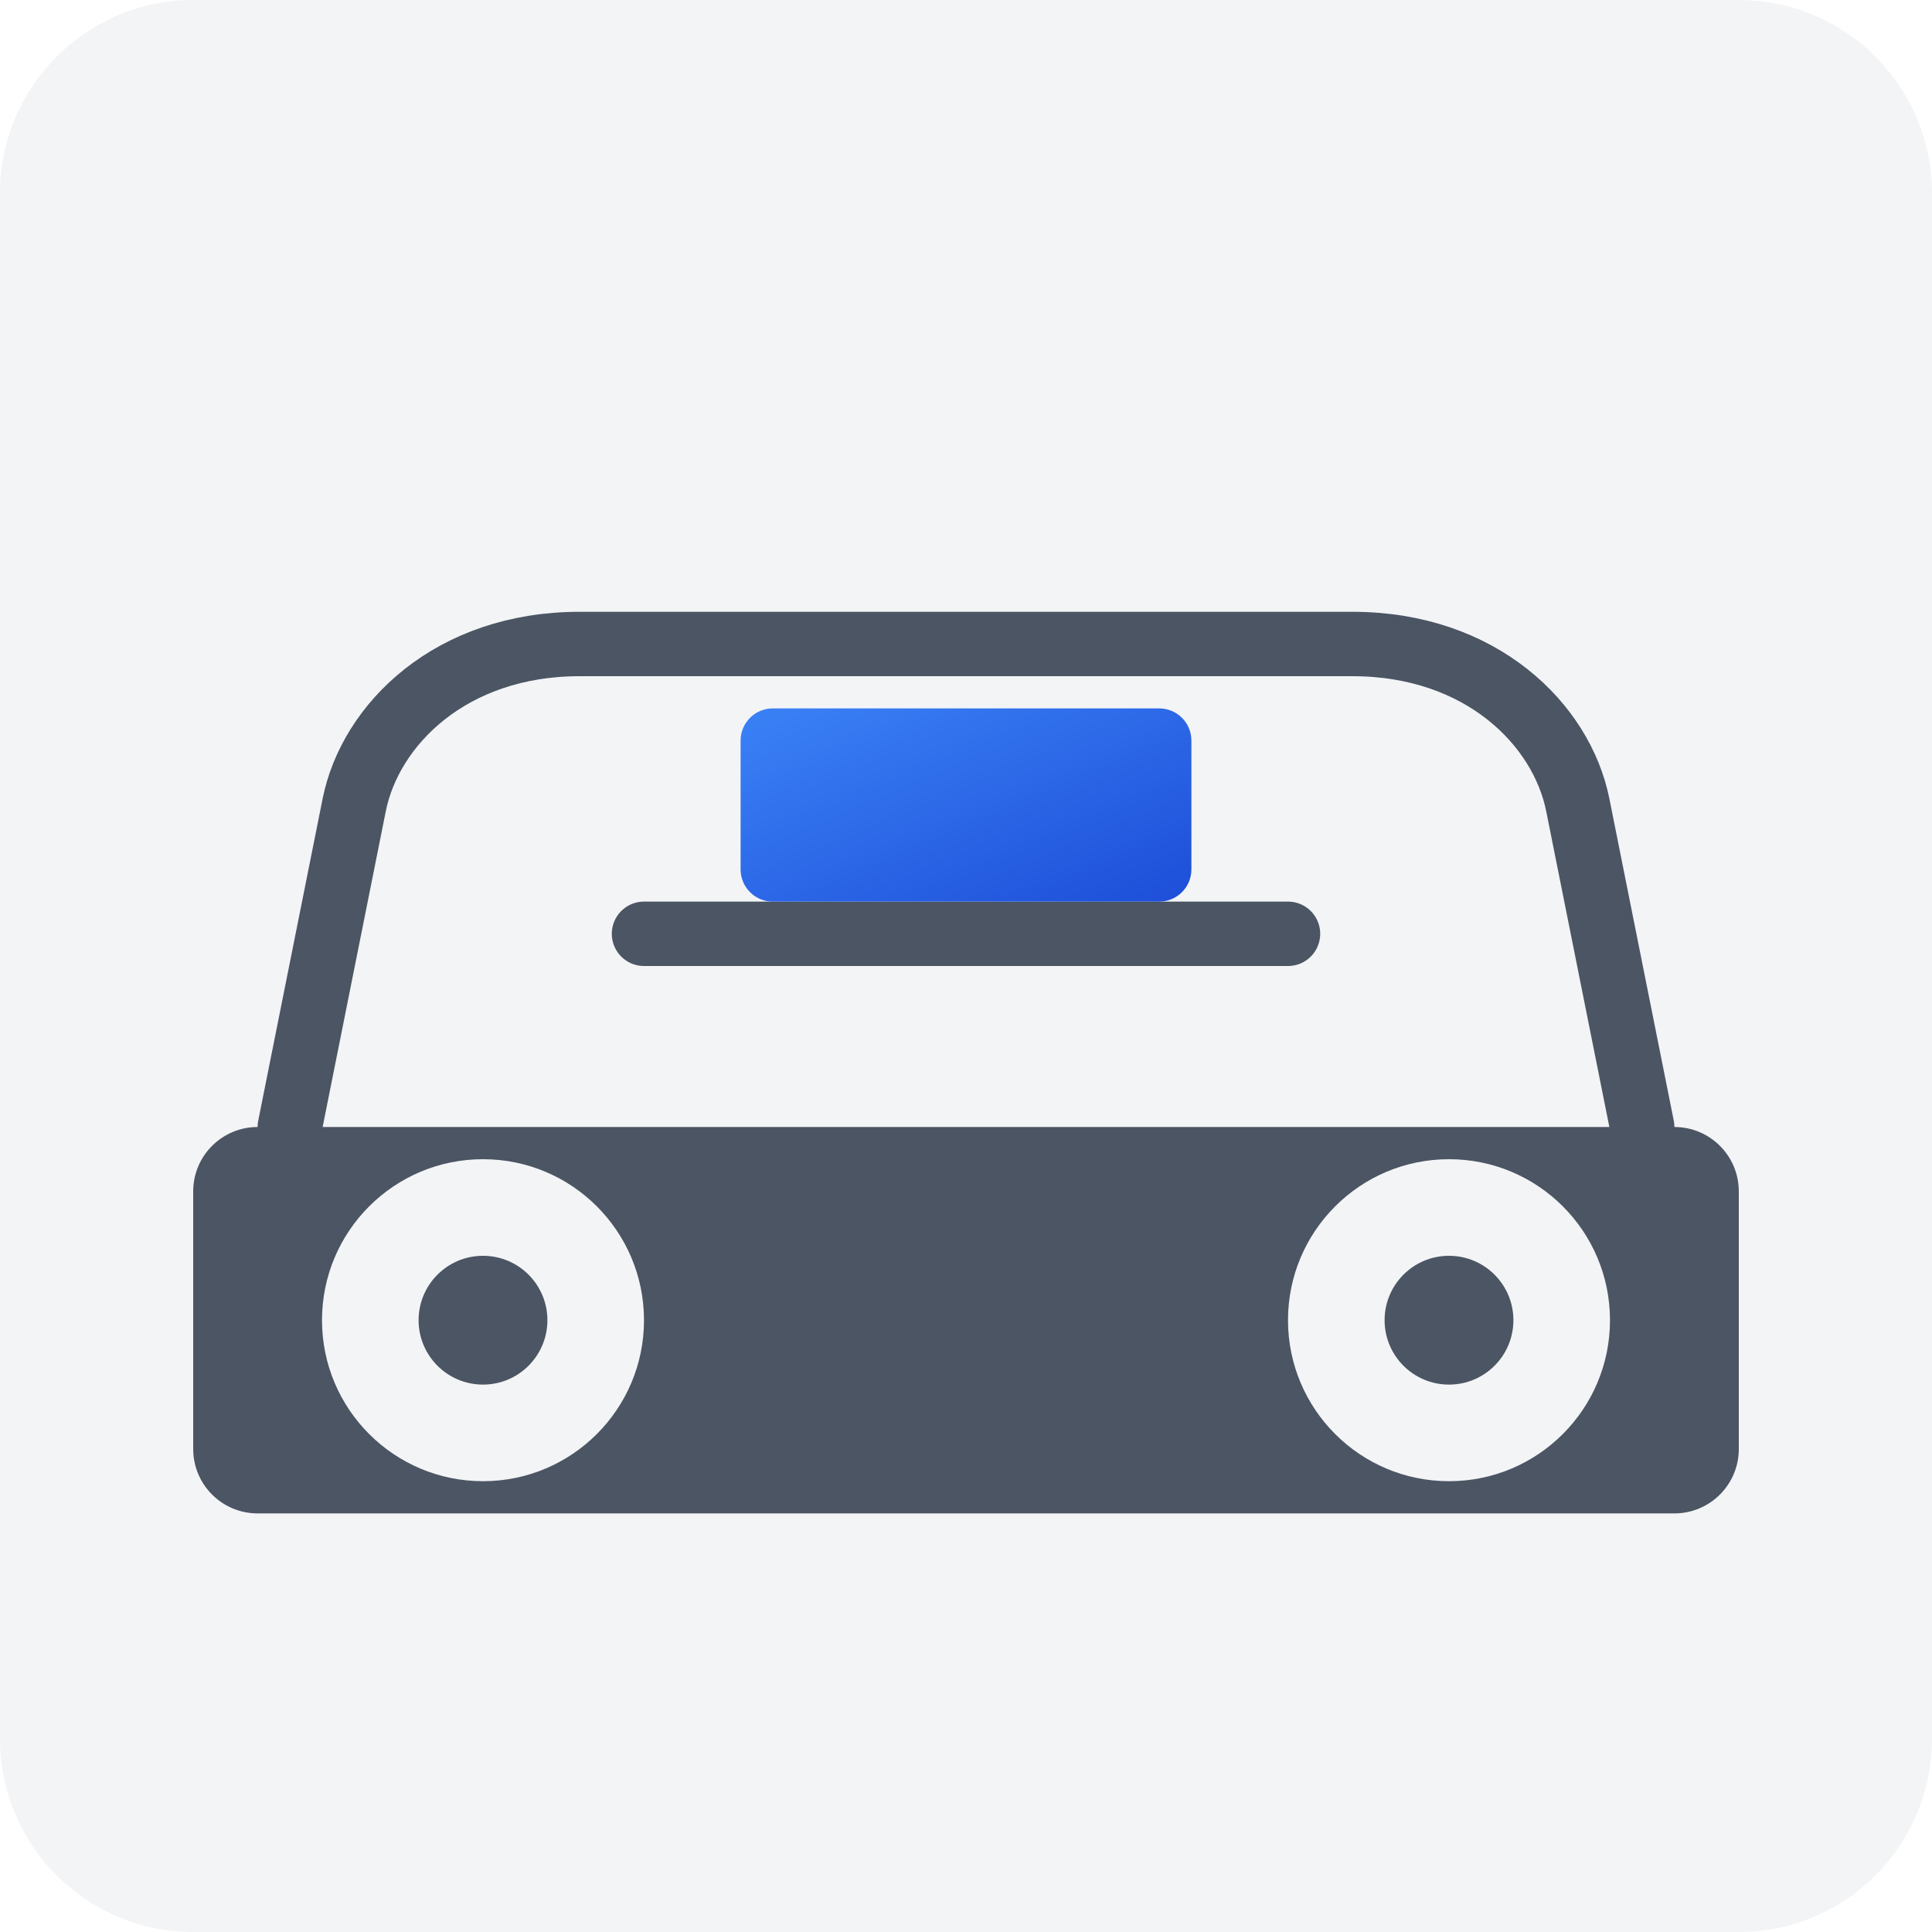
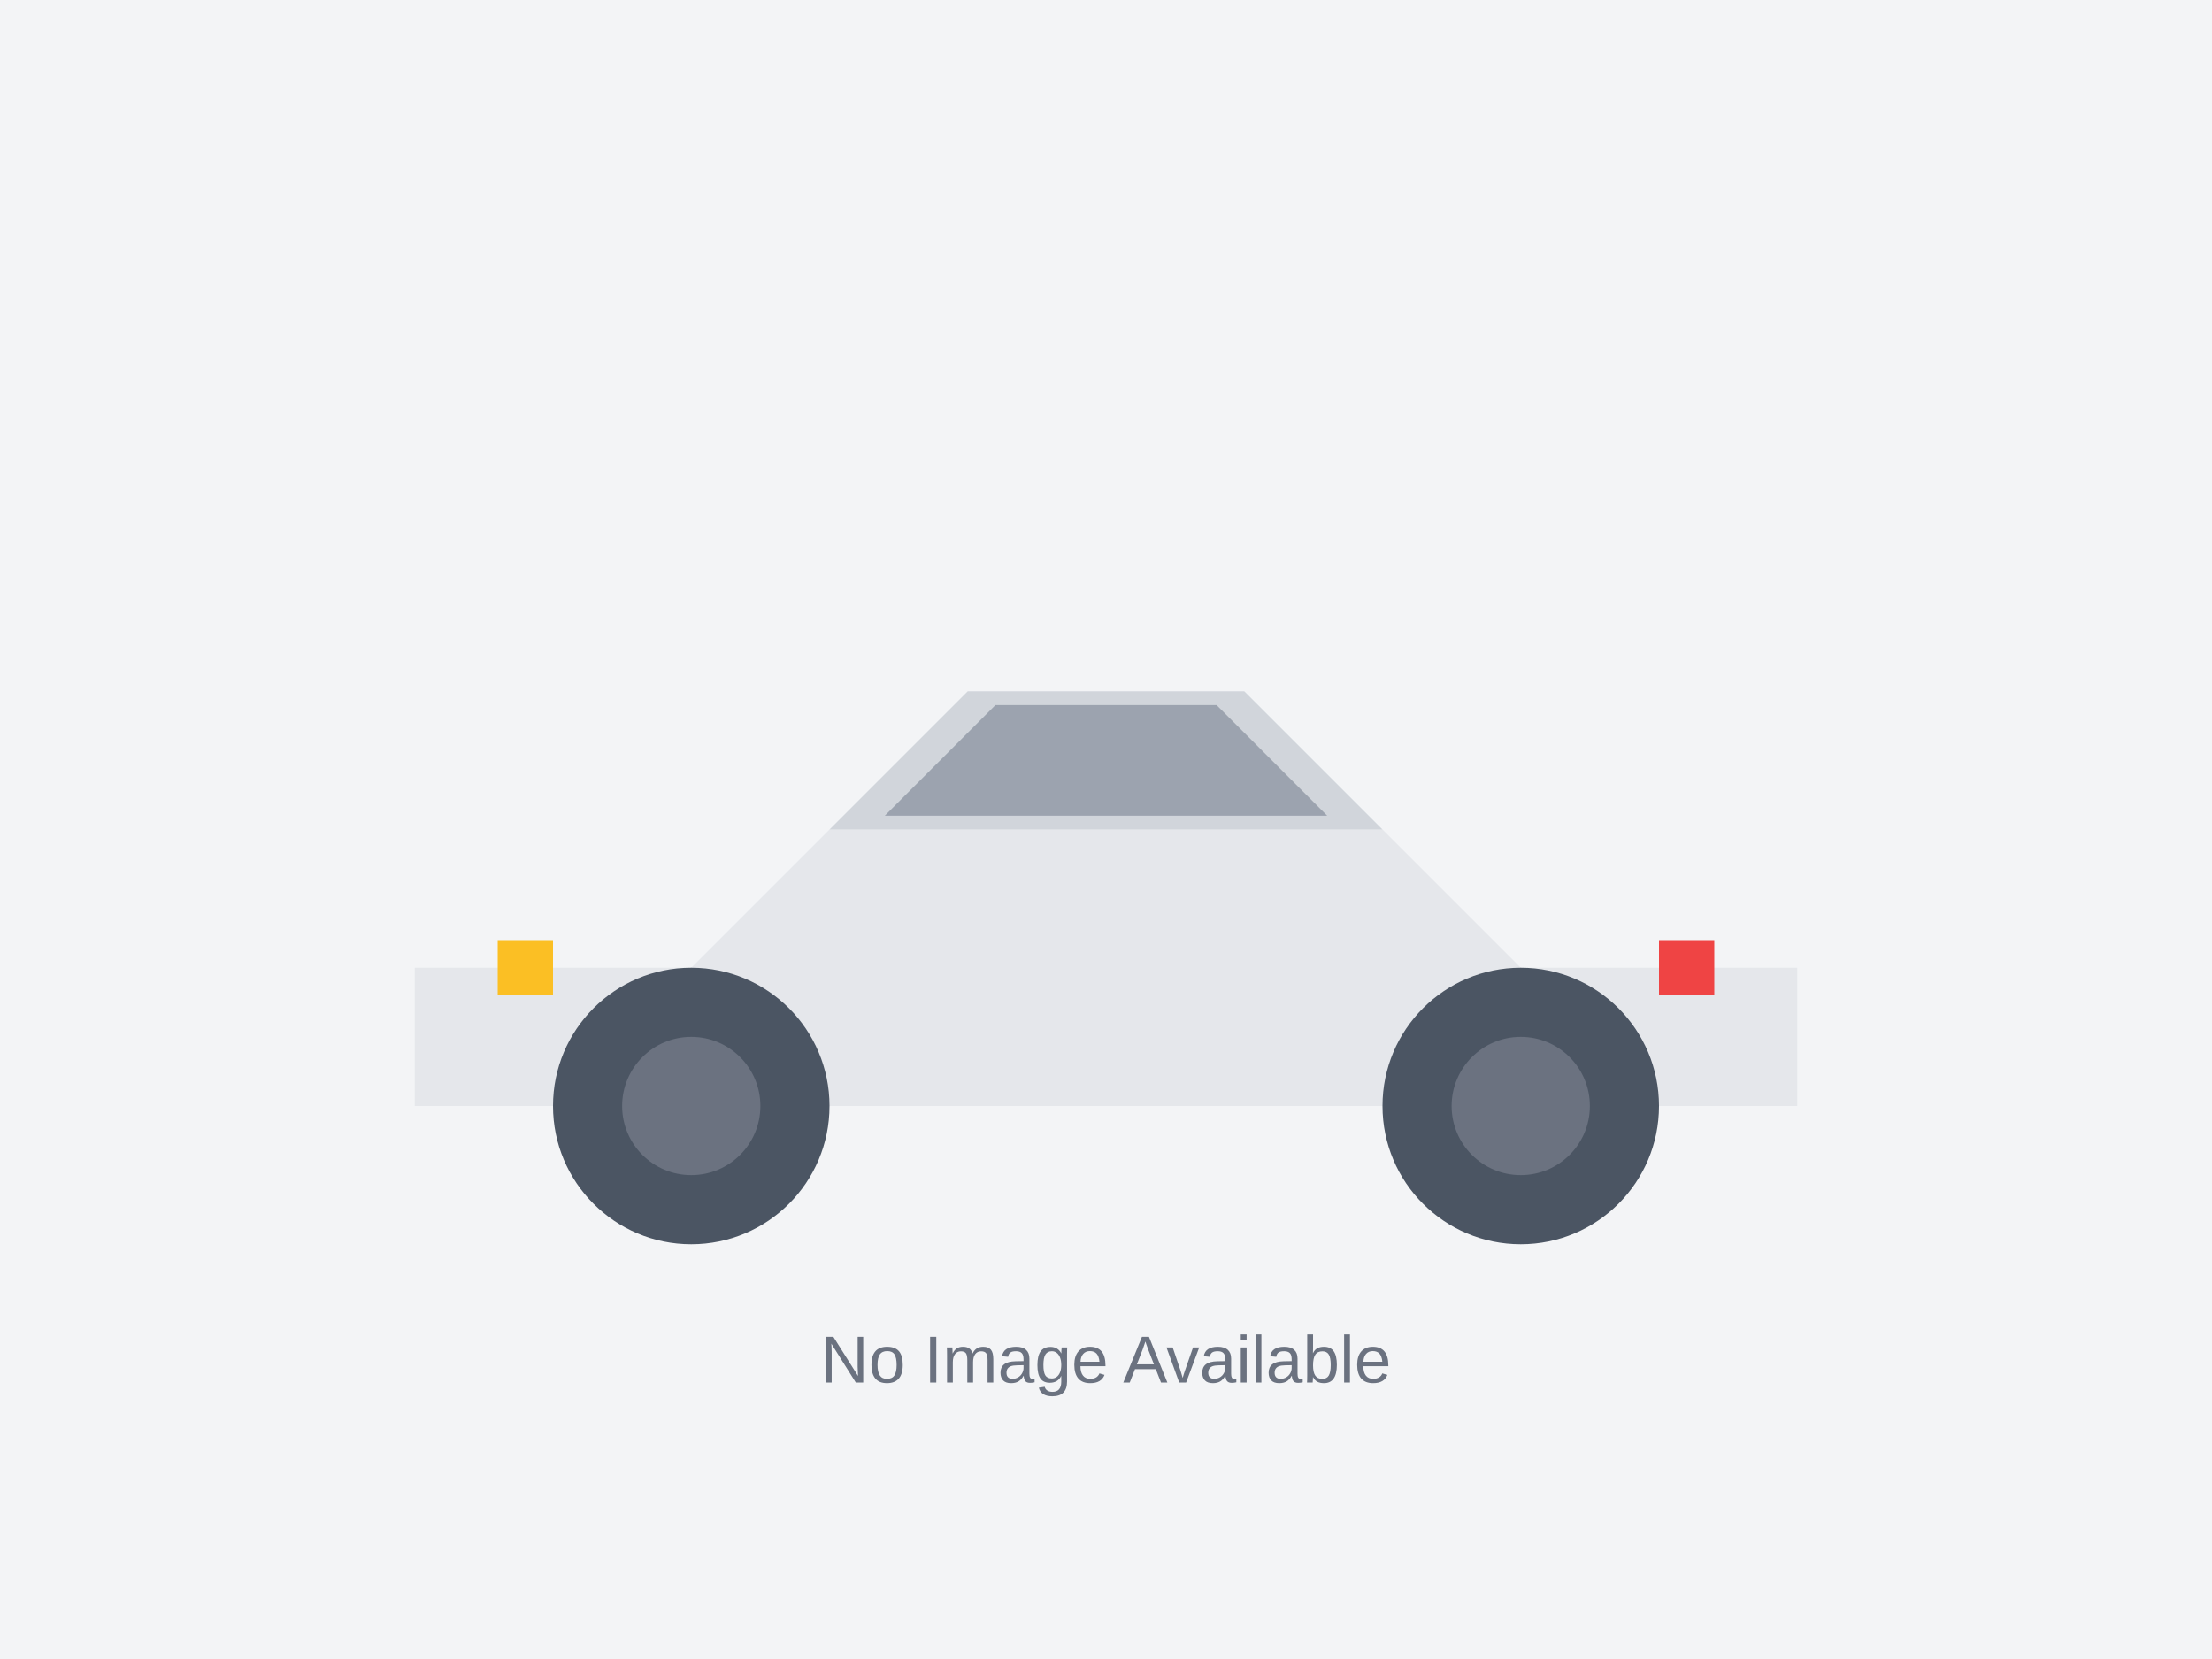
- <svg xmlns="http://www.w3.org/2000/svg" width="60px" height="60px" viewBox="0 0 60 60" version="1.1">
+ <svg xmlns="http://www.w3.org/2000/svg" width="800" height="600" viewBox="0 0 800 600" fill="none">
  <defs>
    <linearGradient x1="0%" y1="0%" x2="100%" y2="100%" id="gradient">
      <stop stop-color="#3B82F6" offset="0%" />
      <stop stop-color="#1D4ED8" offset="100%" />
    </linearGradient>
  </defs>
  <g stroke="none" stroke-width="1" fill="none" fill-rule="evenodd">
-     <rect fill="#F3F4F6" x="0" y="0" width="60" height="60" rx="6" />
-     <g transform="translate(5, 15)">
-       <path d="M46,20 L44,10 C43.5,7.5 41,5 37,5 L13,5 C9,5 6.5,7.5 6,10 L4,20" stroke="#4B5563" stroke-width="2" stroke-linecap="round" />
-       <rect fill="#4B5563" x="1" y="20" width="48" height="12" rx="2" />
-       <circle fill="#F3F4F6" cx="10" cy="26" r="5" />
-       <circle fill="#F3F4F6" cx="40" cy="26" r="5" />
-       <circle fill="#4B5563" cx="10" cy="26" r="2" />
-       <circle fill="#4B5563" cx="40" cy="26" r="2" />
-       <path d="M15,14 L35,14" stroke="#4B5563" stroke-width="2" stroke-linecap="round" />
-       <rect fill="url(#gradient)" x="18" y="7" width="14" height="6" rx="1" />
-     </g>
+     <rect width="800" height="600" fill="#F3F4F6" />
+     <path d="M150 350 C150 350 200 350 250 350 L300 300 L500 300 L550 350 C600 350 650 350 650 350 L650 400 L150 400 L150 350 Z" fill="#E5E7EB" />
+     <path d="M300 300 L350 250 L450 250 L500 300 L300 300 Z" fill="#D1D5DB" />
+     <path d="M320 295 L360 255 L440 255 L480 295 Z" fill="#9CA3AF" />
+     <circle cx="250" cy="400" r="50" fill="#4B5563" />
+     <circle cx="250" cy="400" r="25" fill="#6B7280" />
+     <circle cx="550" cy="400" r="50" fill="#4B5563" />
+     <circle cx="550" cy="400" r="25" fill="#6B7280" />
+     <path d="M180 340 L200 340 L200 360 L180 360 Z" fill="#FBBF24" />
+     <path d="M600 340 L620 340 L620 360 L600 360 Z" fill="#EF4444" />
+     <text x="400" y="500" font-family="Arial" font-size="24" fill="#6B7280" text-anchor="middle">No Image Available</text>
  </g>
</svg>
